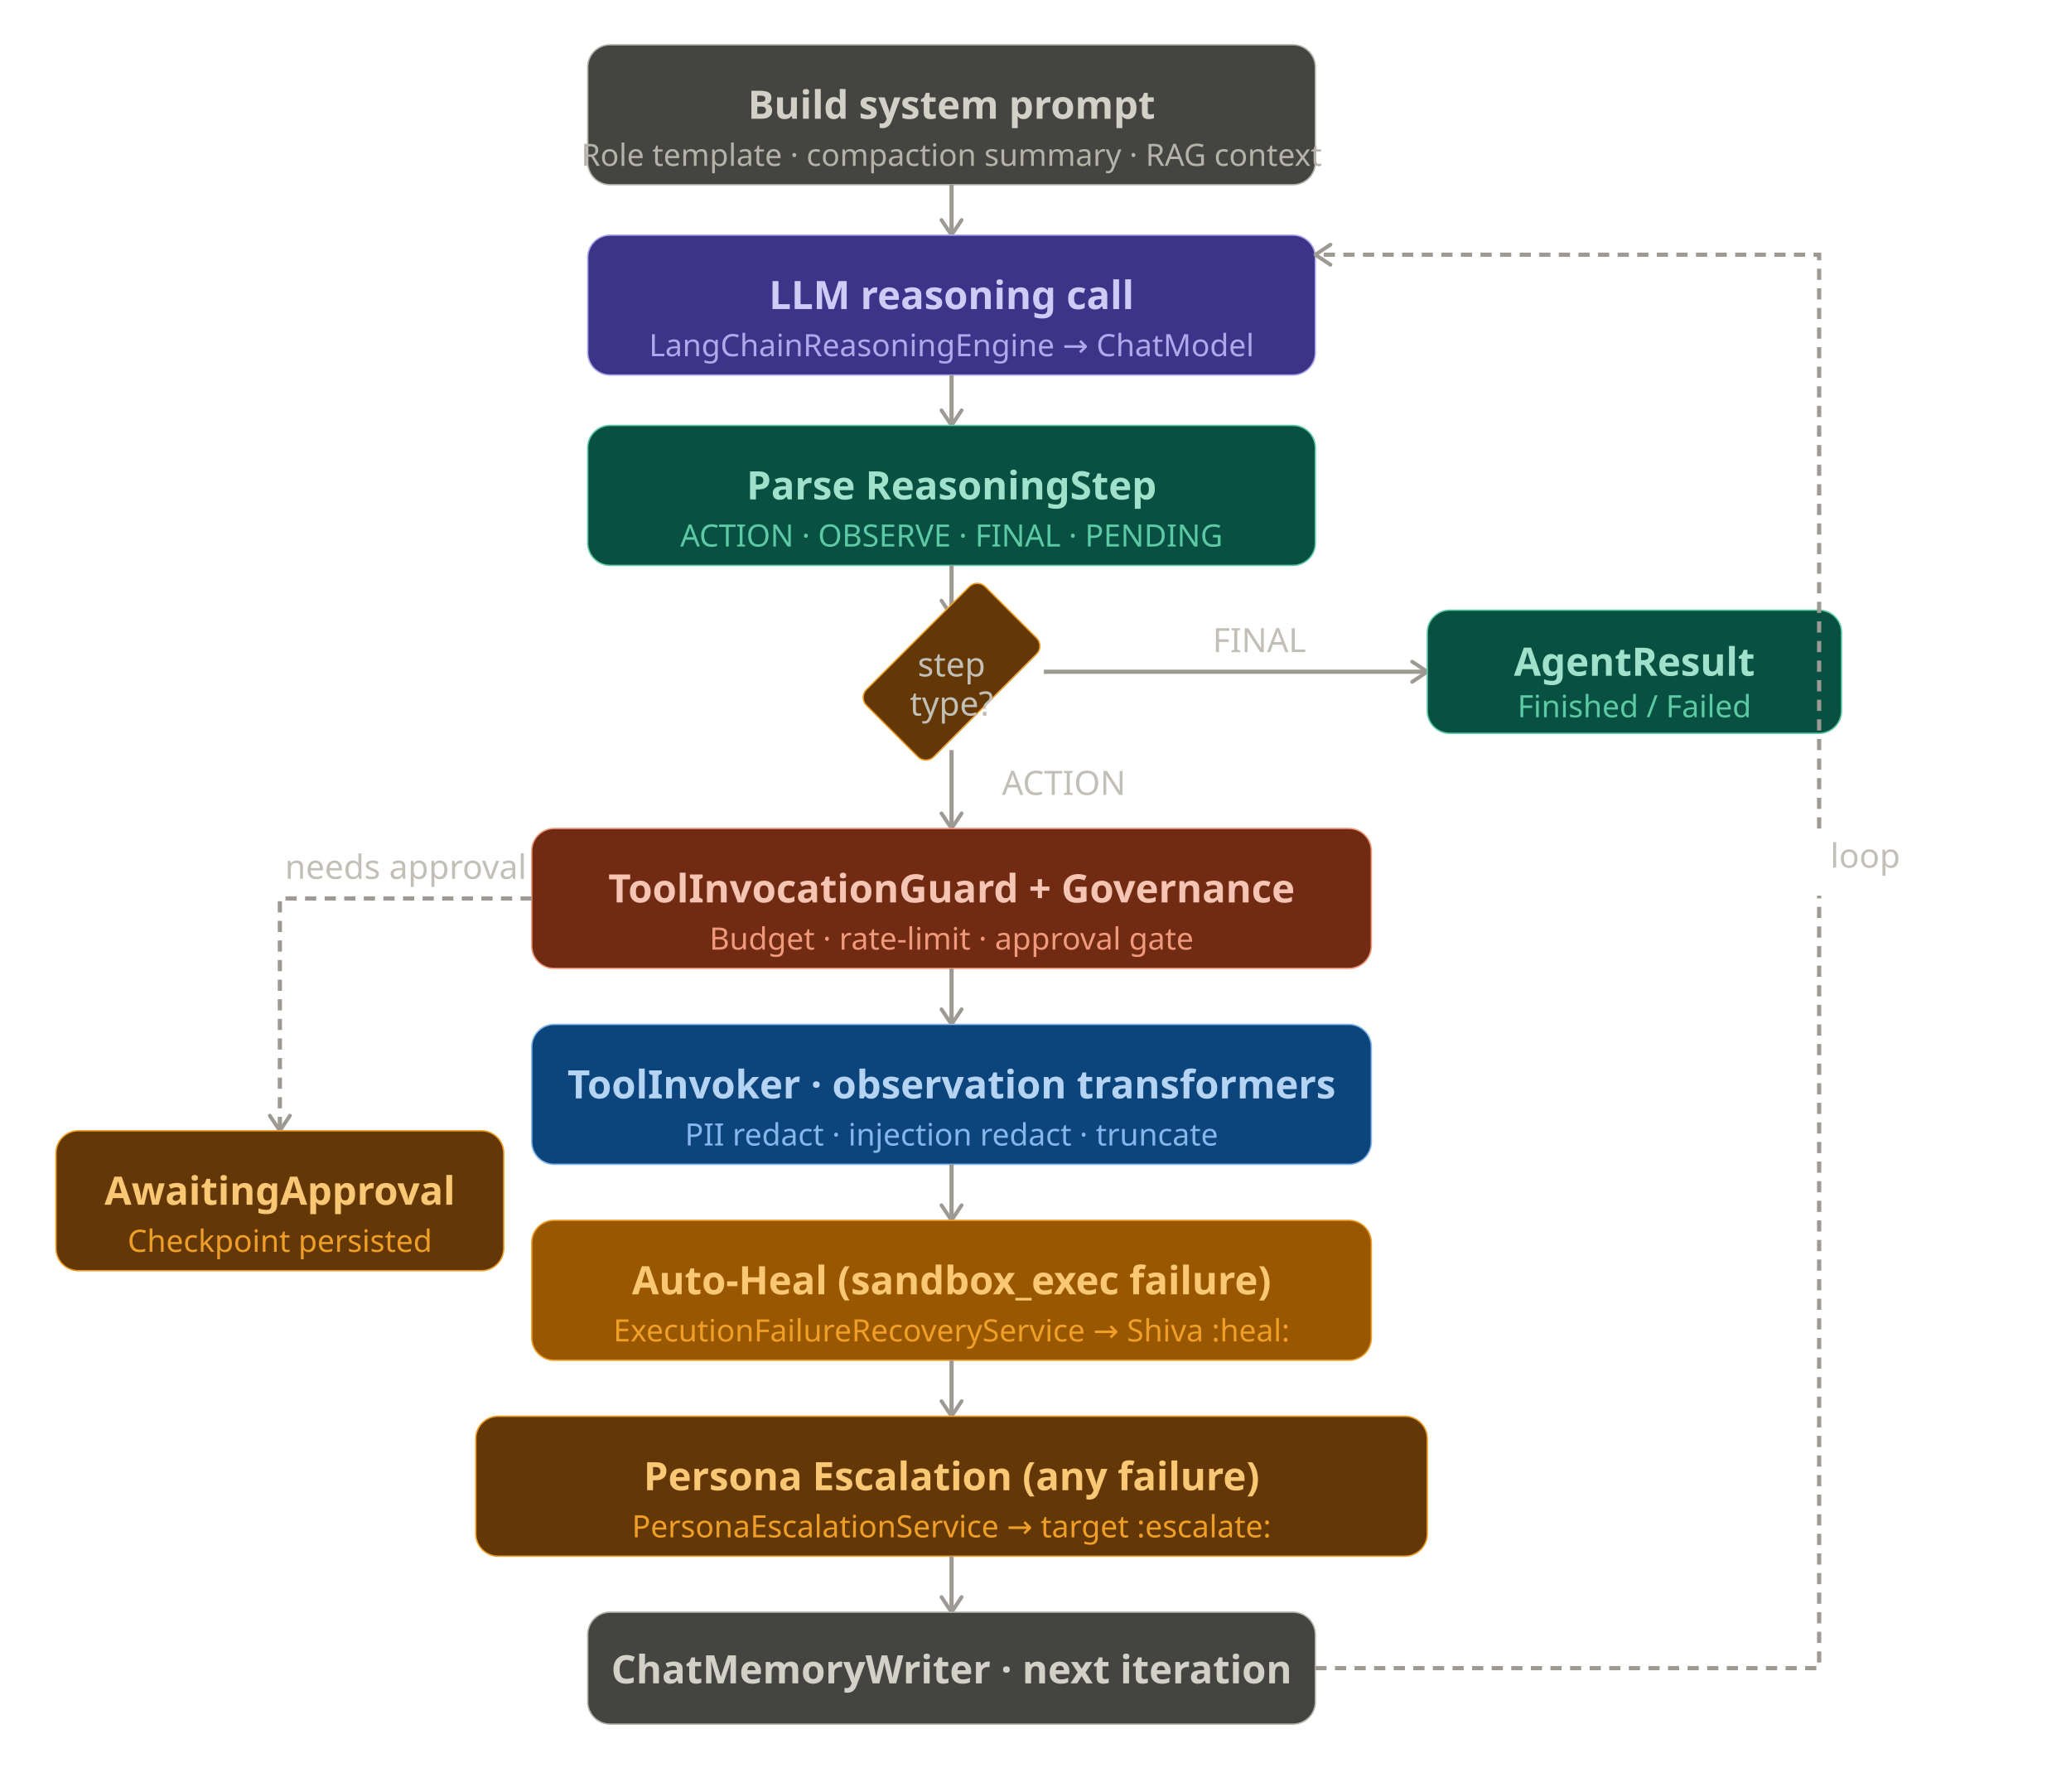
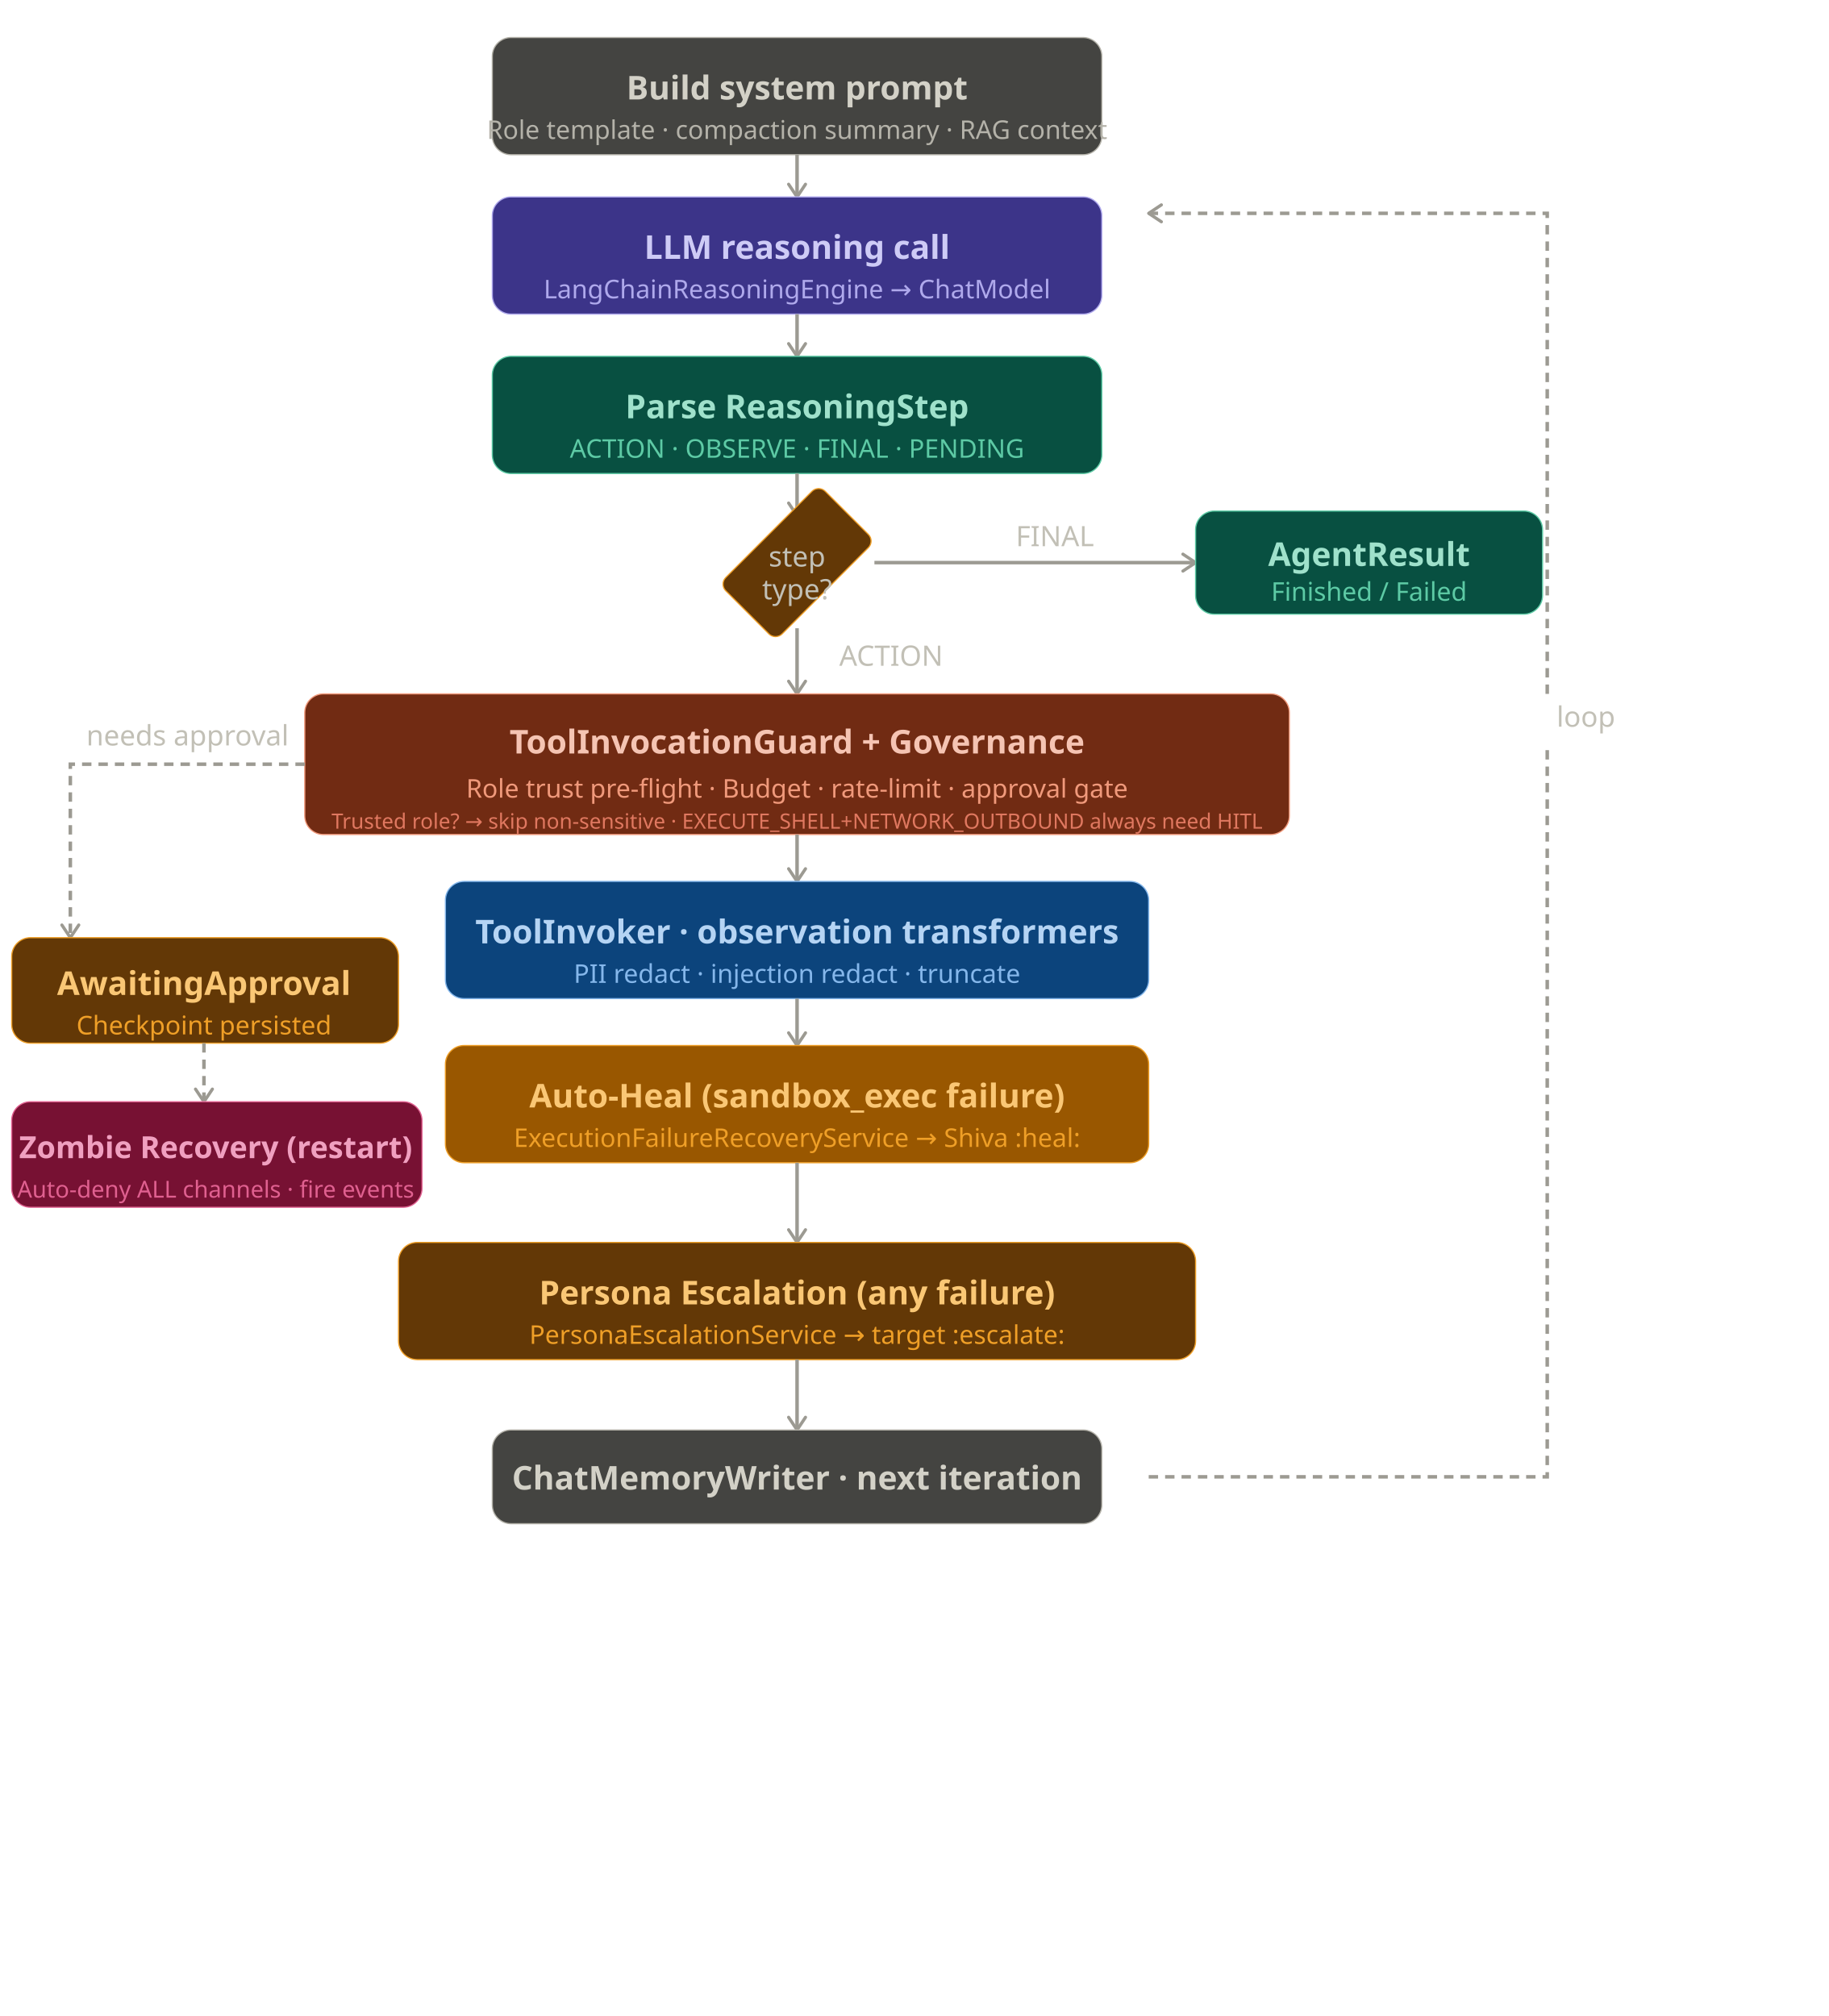
- <svg xmlns="http://www.w3.org/2000/svg" width="100%" viewBox="0 0 740 640">
+ <svg xmlns="http://www.w3.org/2000/svg" width="100%" viewBox="0 0 780 860">
  <defs>
    <marker id="arrow" viewBox="0 0 10 10" refX="8" refY="5" markerWidth="6" markerHeight="6" orient="auto-start-reverse">
      <path d="M2 1L8 5L2 9" fill="none" stroke="context-stroke" stroke-width="1.5" stroke-linecap="round" stroke-linejoin="round" />
    </marker>
  </defs>
  <g font-family="'Segoe UI', system-ui, sans-serif">
    <rect x="210" y="16" width="260" height="50" rx="8" fill="#444441" stroke="#b4b2a9" stroke-width="0.5" />
    <text x="340" y="37" text-anchor="middle" dominant-baseline="central" font-size="14" font-weight="600" fill="#d3d1c7">Build system prompt</text>
    <text x="340" y="55" text-anchor="middle" dominant-baseline="central" font-size="11" fill="#b4b2a9">Role template · compaction summary · RAG context</text>
  </g>
  <line x1="340" y1="66" x2="340" y2="84" stroke="#9c9a92" stroke-width="1.5" marker-end="url(#arrow)" />
  <g font-family="'Segoe UI', system-ui, sans-serif">
    <rect x="210" y="84" width="260" height="50" rx="8" fill="#3c3489" stroke="#afa9ec" stroke-width="0.5" />
    <text x="340" y="105" text-anchor="middle" dominant-baseline="central" font-size="14" font-weight="600" fill="#cecbf6">LLM reasoning call</text>
    <text x="340" y="123" text-anchor="middle" dominant-baseline="central" font-size="11" fill="#afa9ec">LangChainReasoningEngine → ChatModel</text>
  </g>
  <line x1="340" y1="134" x2="340" y2="152" stroke="#9c9a92" stroke-width="1.5" marker-end="url(#arrow)" />
  <g font-family="'Segoe UI', system-ui, sans-serif">
    <rect x="210" y="152" width="260" height="50" rx="8" fill="#085041" stroke="#5dcaa5" stroke-width="0.5" />
    <text x="340" y="173" text-anchor="middle" dominant-baseline="central" font-size="14" font-weight="600" fill="#9fe1cb">Parse ReasoningStep</text>
    <text x="340" y="191" text-anchor="middle" dominant-baseline="central" font-size="11" fill="#5dcaa5">ACTION · OBSERVE · FINAL · PENDING</text>
  </g>
  <line x1="340" y1="202" x2="340" y2="220" stroke="#9c9a92" stroke-width="1.5" marker-end="url(#arrow)" />
  <rect x="310" y="223" width="60" height="34" rx="4" transform="rotate(-45 340 240)" fill="#633806" stroke="#ef9f27" stroke-width="0.5" />
  <text x="340" y="237" text-anchor="middle" dominant-baseline="central" font-size="12" fill="#c2c0b6" font-family="'Segoe UI', system-ui, sans-serif">step</text>
  <text x="340" y="251" text-anchor="middle" dominant-baseline="central" font-size="12" fill="#c2c0b6" font-family="'Segoe UI', system-ui, sans-serif">type?</text>
  <path d="M373 240 L510 240" fill="none" stroke="#9c9a92" stroke-width="1.5" marker-end="url(#arrow)" />
  <text x="450" y="233" text-anchor="middle" font-size="12" fill="#c2c0b6" font-family="'Segoe UI', system-ui, sans-serif">FINAL</text>
  <g font-family="'Segoe UI', system-ui, sans-serif">
    <rect x="510" y="218" width="148" height="44" rx="8" fill="#085041" stroke="#5dcaa5" stroke-width="0.5" />
    <text x="584" y="236" text-anchor="middle" dominant-baseline="central" font-size="14" font-weight="600" fill="#9fe1cb">AgentResult</text>
    <text x="584" y="252" text-anchor="middle" dominant-baseline="central" font-size="11" fill="#5dcaa5">Finished / Failed</text>
  </g>
  <line x1="340" y1="268" x2="340" y2="296" stroke="#9c9a92" stroke-width="1.5" marker-end="url(#arrow)" />
  <text x="358" y="284" text-anchor="start" font-size="12" fill="#c2c0b6" font-family="'Segoe UI', system-ui, sans-serif">ACTION</text>
  <g font-family="'Segoe UI', system-ui, sans-serif">
-     <rect x="190" y="296" width="300" height="50" rx="8" fill="#712b13" stroke="#f0997b" stroke-width="0.5" />
-     <text x="340" y="317" text-anchor="middle" dominant-baseline="central" font-size="14" font-weight="600" fill="#f5c4b3">ToolInvocationGuard + Governance</text>
-     <text x="340" y="335" text-anchor="middle" dominant-baseline="central" font-size="11" fill="#f0997b">Budget · rate-limit · approval gate</text>
+     <rect x="130" y="296" width="420" height="60" rx="8" fill="#712b13" stroke="#f0997b" stroke-width="0.5" />
+     <text x="340" y="316" text-anchor="middle" dominant-baseline="central" font-size="14" font-weight="600" fill="#f5c4b3">ToolInvocationGuard + Governance</text>
+     <text x="340" y="336" text-anchor="middle" dominant-baseline="central" font-size="11" fill="#f0997b">Role trust pre-flight · Budget · rate-limit · approval gate</text>
+     <text x="340" y="350" text-anchor="middle" dominant-baseline="central" font-size="9" fill="#e07860">Trusted role? → skip non-sensitive · EXECUTE_SHELL+NETWORK_OUTBOUND always need HITL</text>
  </g>
-   <path d="M190 321 L100 321 L100 404" fill="none" stroke="#9c9a92" stroke-width="1.5" stroke-dasharray="4 3" marker-end="url(#arrow)" />
-   <text x="145" y="314" text-anchor="middle" font-size="12" fill="#c2c0b6" font-family="'Segoe UI', system-ui, sans-serif">needs approval</text>
+   <path d="M130 326 L30 326 L30 400" fill="none" stroke="#9c9a92" stroke-width="1.5" stroke-dasharray="4 3" marker-end="url(#arrow)" />
+   <text x="80" y="318" text-anchor="middle" font-size="12" fill="#c2c0b6" font-family="'Segoe UI', system-ui, sans-serif">needs approval</text>
  <g font-family="'Segoe UI', system-ui, sans-serif">
-     <rect x="20" y="404" width="160" height="50" rx="8" fill="#633806" stroke="#ef9f27" stroke-width="0.5" />
-     <text x="100" y="425" text-anchor="middle" dominant-baseline="central" font-size="14" font-weight="600" fill="#fac775">AwaitingApproval</text>
-     <text x="100" y="443" text-anchor="middle" dominant-baseline="central" font-size="11" fill="#ef9f27">Checkpoint persisted</text>
+     <rect x="5" y="400" width="165" height="45" rx="8" fill="#633806" stroke="#ef9f27" stroke-width="0.5" />
+     <text x="87" y="419" text-anchor="middle" dominant-baseline="central" font-size="14" font-weight="600" fill="#fac775">AwaitingApproval</text>
+     <text x="87" y="437" text-anchor="middle" dominant-baseline="central" font-size="11" fill="#ef9f27">Checkpoint persisted</text>
  </g>
-   <line x1="340" y1="346" x2="340" y2="366" stroke="#9c9a92" stroke-width="1.5" marker-end="url(#arrow)" />
+   <line x1="87" y1="445" x2="87" y2="470" stroke="#9c9a92" stroke-width="1.5" stroke-dasharray="4 3" marker-end="url(#arrow)" />
  <g font-family="'Segoe UI', system-ui, sans-serif">
-     <rect x="190" y="366" width="300" height="50" rx="8" fill="#0c447c" stroke="#85b7eb" stroke-width="0.5" />
-     <text x="340" y="387" text-anchor="middle" dominant-baseline="central" font-size="14" font-weight="600" fill="#b5d4f4">ToolInvoker · observation transformers</text>
-     <text x="340" y="405" text-anchor="middle" dominant-baseline="central" font-size="11" fill="#85b7eb">PII redact · injection redact · truncate</text>
+     <rect x="5" y="470" width="175" height="45" rx="8" fill="#771133" stroke="#e06090" stroke-width="0.5" />
+     <text x="92" y="489" text-anchor="middle" dominant-baseline="central" font-size="13" font-weight="600" fill="#f0a0c0">Zombie Recovery (restart)</text>
+     <text x="92" y="507" text-anchor="middle" dominant-baseline="central" font-size="10" fill="#e06090">Auto-deny ALL channels · fire events</text>
  </g>
-   <line x1="340" y1="416" x2="340" y2="436" stroke="#9c9a92" stroke-width="1.5" marker-end="url(#arrow)" />
+   <line x1="340" y1="356" x2="340" y2="376" stroke="#9c9a92" stroke-width="1.5" marker-end="url(#arrow)" />
  <g font-family="'Segoe UI', system-ui, sans-serif">
-     <rect x="190" y="436" width="300" height="50" rx="8" fill="#995700" stroke="#ef9f27" stroke-width="0.5" />
-     <text x="340" y="457" text-anchor="middle" dominant-baseline="central" font-size="14" font-weight="600" fill="#fac775">Auto-Heal (sandbox_exec failure)</text>
-     <text x="340" y="475" text-anchor="middle" dominant-baseline="central" font-size="11" fill="#ef9f27">ExecutionFailureRecoveryService → Shiva :heal:</text>
+     <rect x="190" y="376" width="300" height="50" rx="8" fill="#0c447c" stroke="#85b7eb" stroke-width="0.5" />
+     <text x="340" y="397" text-anchor="middle" dominant-baseline="central" font-size="14" font-weight="600" fill="#b5d4f4">ToolInvoker · observation transformers</text>
+     <text x="340" y="415" text-anchor="middle" dominant-baseline="central" font-size="11" fill="#85b7eb">PII redact · injection redact · truncate</text>
  </g>
-   <line x1="340" y1="486" x2="340" y2="506" stroke="#9c9a92" stroke-width="1.5" marker-end="url(#arrow)" />
+   <line x1="340" y1="426" x2="340" y2="446" stroke="#9c9a92" stroke-width="1.5" marker-end="url(#arrow)" />
  <g font-family="'Segoe UI', system-ui, sans-serif">
-     <rect x="170" y="506" width="340" height="50" rx="8" fill="#633806" stroke="#ef9f27" stroke-width="0.5" />
-     <text x="340" y="527" text-anchor="middle" dominant-baseline="central" font-size="14" font-weight="600" fill="#fac775">Persona Escalation (any failure)</text>
-     <text x="340" y="545" text-anchor="middle" dominant-baseline="central" font-size="11" fill="#ef9f27">PersonaEscalationService → target :escalate:</text>
+     <rect x="190" y="446" width="300" height="50" rx="8" fill="#995700" stroke="#ef9f27" stroke-width="0.5" />
+     <text x="340" y="467" text-anchor="middle" dominant-baseline="central" font-size="14" font-weight="600" fill="#fac775">Auto-Heal (sandbox_exec failure)</text>
+     <text x="340" y="485" text-anchor="middle" dominant-baseline="central" font-size="11" fill="#ef9f27">ExecutionFailureRecoveryService → Shiva :heal:</text>
  </g>
-   <line x1="340" y1="556" x2="340" y2="576" stroke="#9c9a92" stroke-width="1.5" marker-end="url(#arrow)" />
+   <line x1="340" y1="496" x2="340" y2="530" stroke="#9c9a92" stroke-width="1.5" marker-end="url(#arrow)" />
  <g font-family="'Segoe UI', system-ui, sans-serif">
-     <rect x="210" y="576" width="260" height="40" rx="8" fill="#444441" stroke="#b4b2a9" stroke-width="0.5" />
-     <text x="340" y="596" text-anchor="middle" dominant-baseline="central" font-size="14" font-weight="600" fill="#d3d1c7">ChatMemoryWriter · next iteration</text>
+     <rect x="170" y="530" width="340" height="50" rx="8" fill="#633806" stroke="#ef9f27" stroke-width="0.5" />
+     <text x="340" y="551" text-anchor="middle" dominant-baseline="central" font-size="14" font-weight="600" fill="#fac775">Persona Escalation (any failure)</text>
+     <text x="340" y="569" text-anchor="middle" dominant-baseline="central" font-size="11" fill="#ef9f27">PersonaEscalationService → target :escalate:</text>
  </g>
-   <path d="M470 596 L650 596 L650 320" fill="none" stroke="#9c9a92" stroke-width="1.5" stroke-dasharray="4 3" />
-   <text x="654" y="310" text-anchor="start" font-size="12" fill="#c2c0b6" font-family="'Segoe UI', system-ui, sans-serif">loop</text>
-   <path d="M650 296 L650 91 L470 91" fill="none" stroke="#9c9a92" stroke-width="1.5" stroke-dasharray="4 3" marker-end="url(#arrow)" />
+   <line x1="340" y1="580" x2="340" y2="610" stroke="#9c9a92" stroke-width="1.5" marker-end="url(#arrow)" />
+   <g font-family="'Segoe UI', system-ui, sans-serif">
+     <rect x="210" y="610" width="260" height="40" rx="8" fill="#444441" stroke="#b4b2a9" stroke-width="0.5" />
+     <text x="340" y="630" text-anchor="middle" dominant-baseline="central" font-size="14" font-weight="600" fill="#d3d1c7">ChatMemoryWriter · next iteration</text>
+   </g>
+   <path d="M490 630 L660 630 L660 320" fill="none" stroke="#9c9a92" stroke-width="1.5" stroke-dasharray="4 3" />
+   <text x="664" y="310" text-anchor="start" font-size="12" fill="#c2c0b6" font-family="'Segoe UI', system-ui, sans-serif">loop</text>
+   <path d="M660 296 L660 91 L490 91" fill="none" stroke="#9c9a92" stroke-width="1.5" stroke-dasharray="4 3" marker-end="url(#arrow)" />
</svg>
